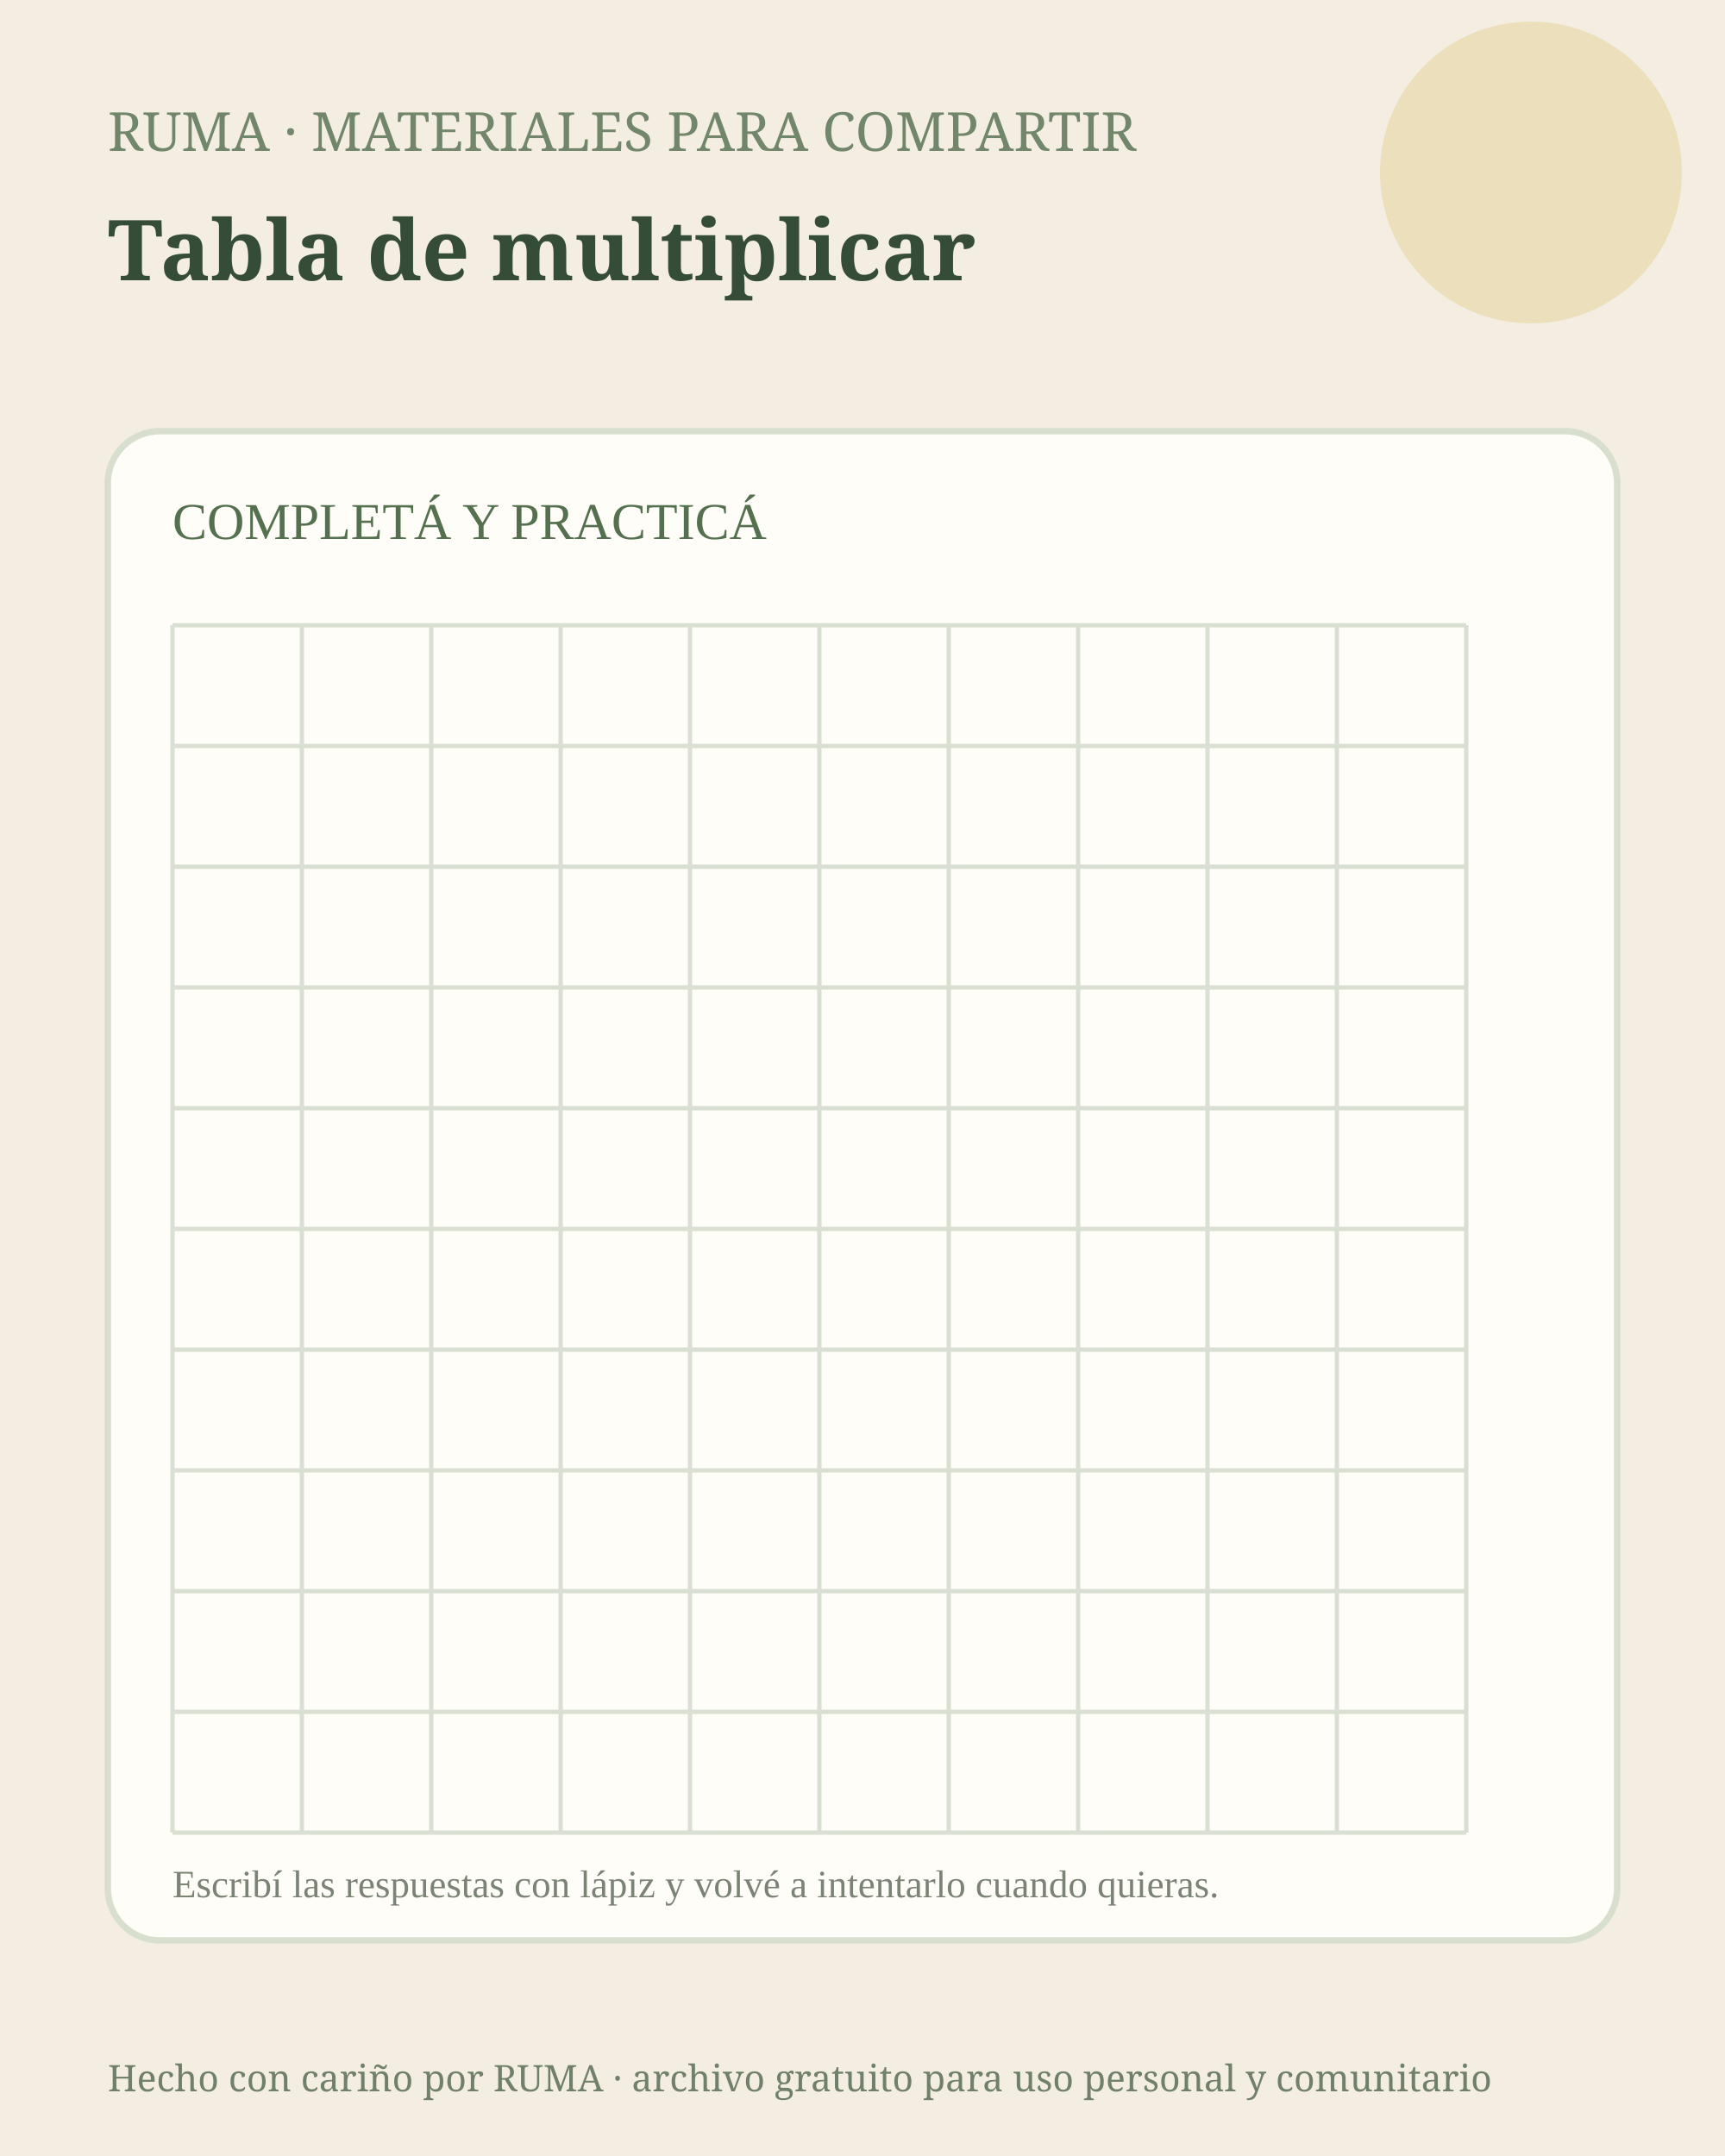
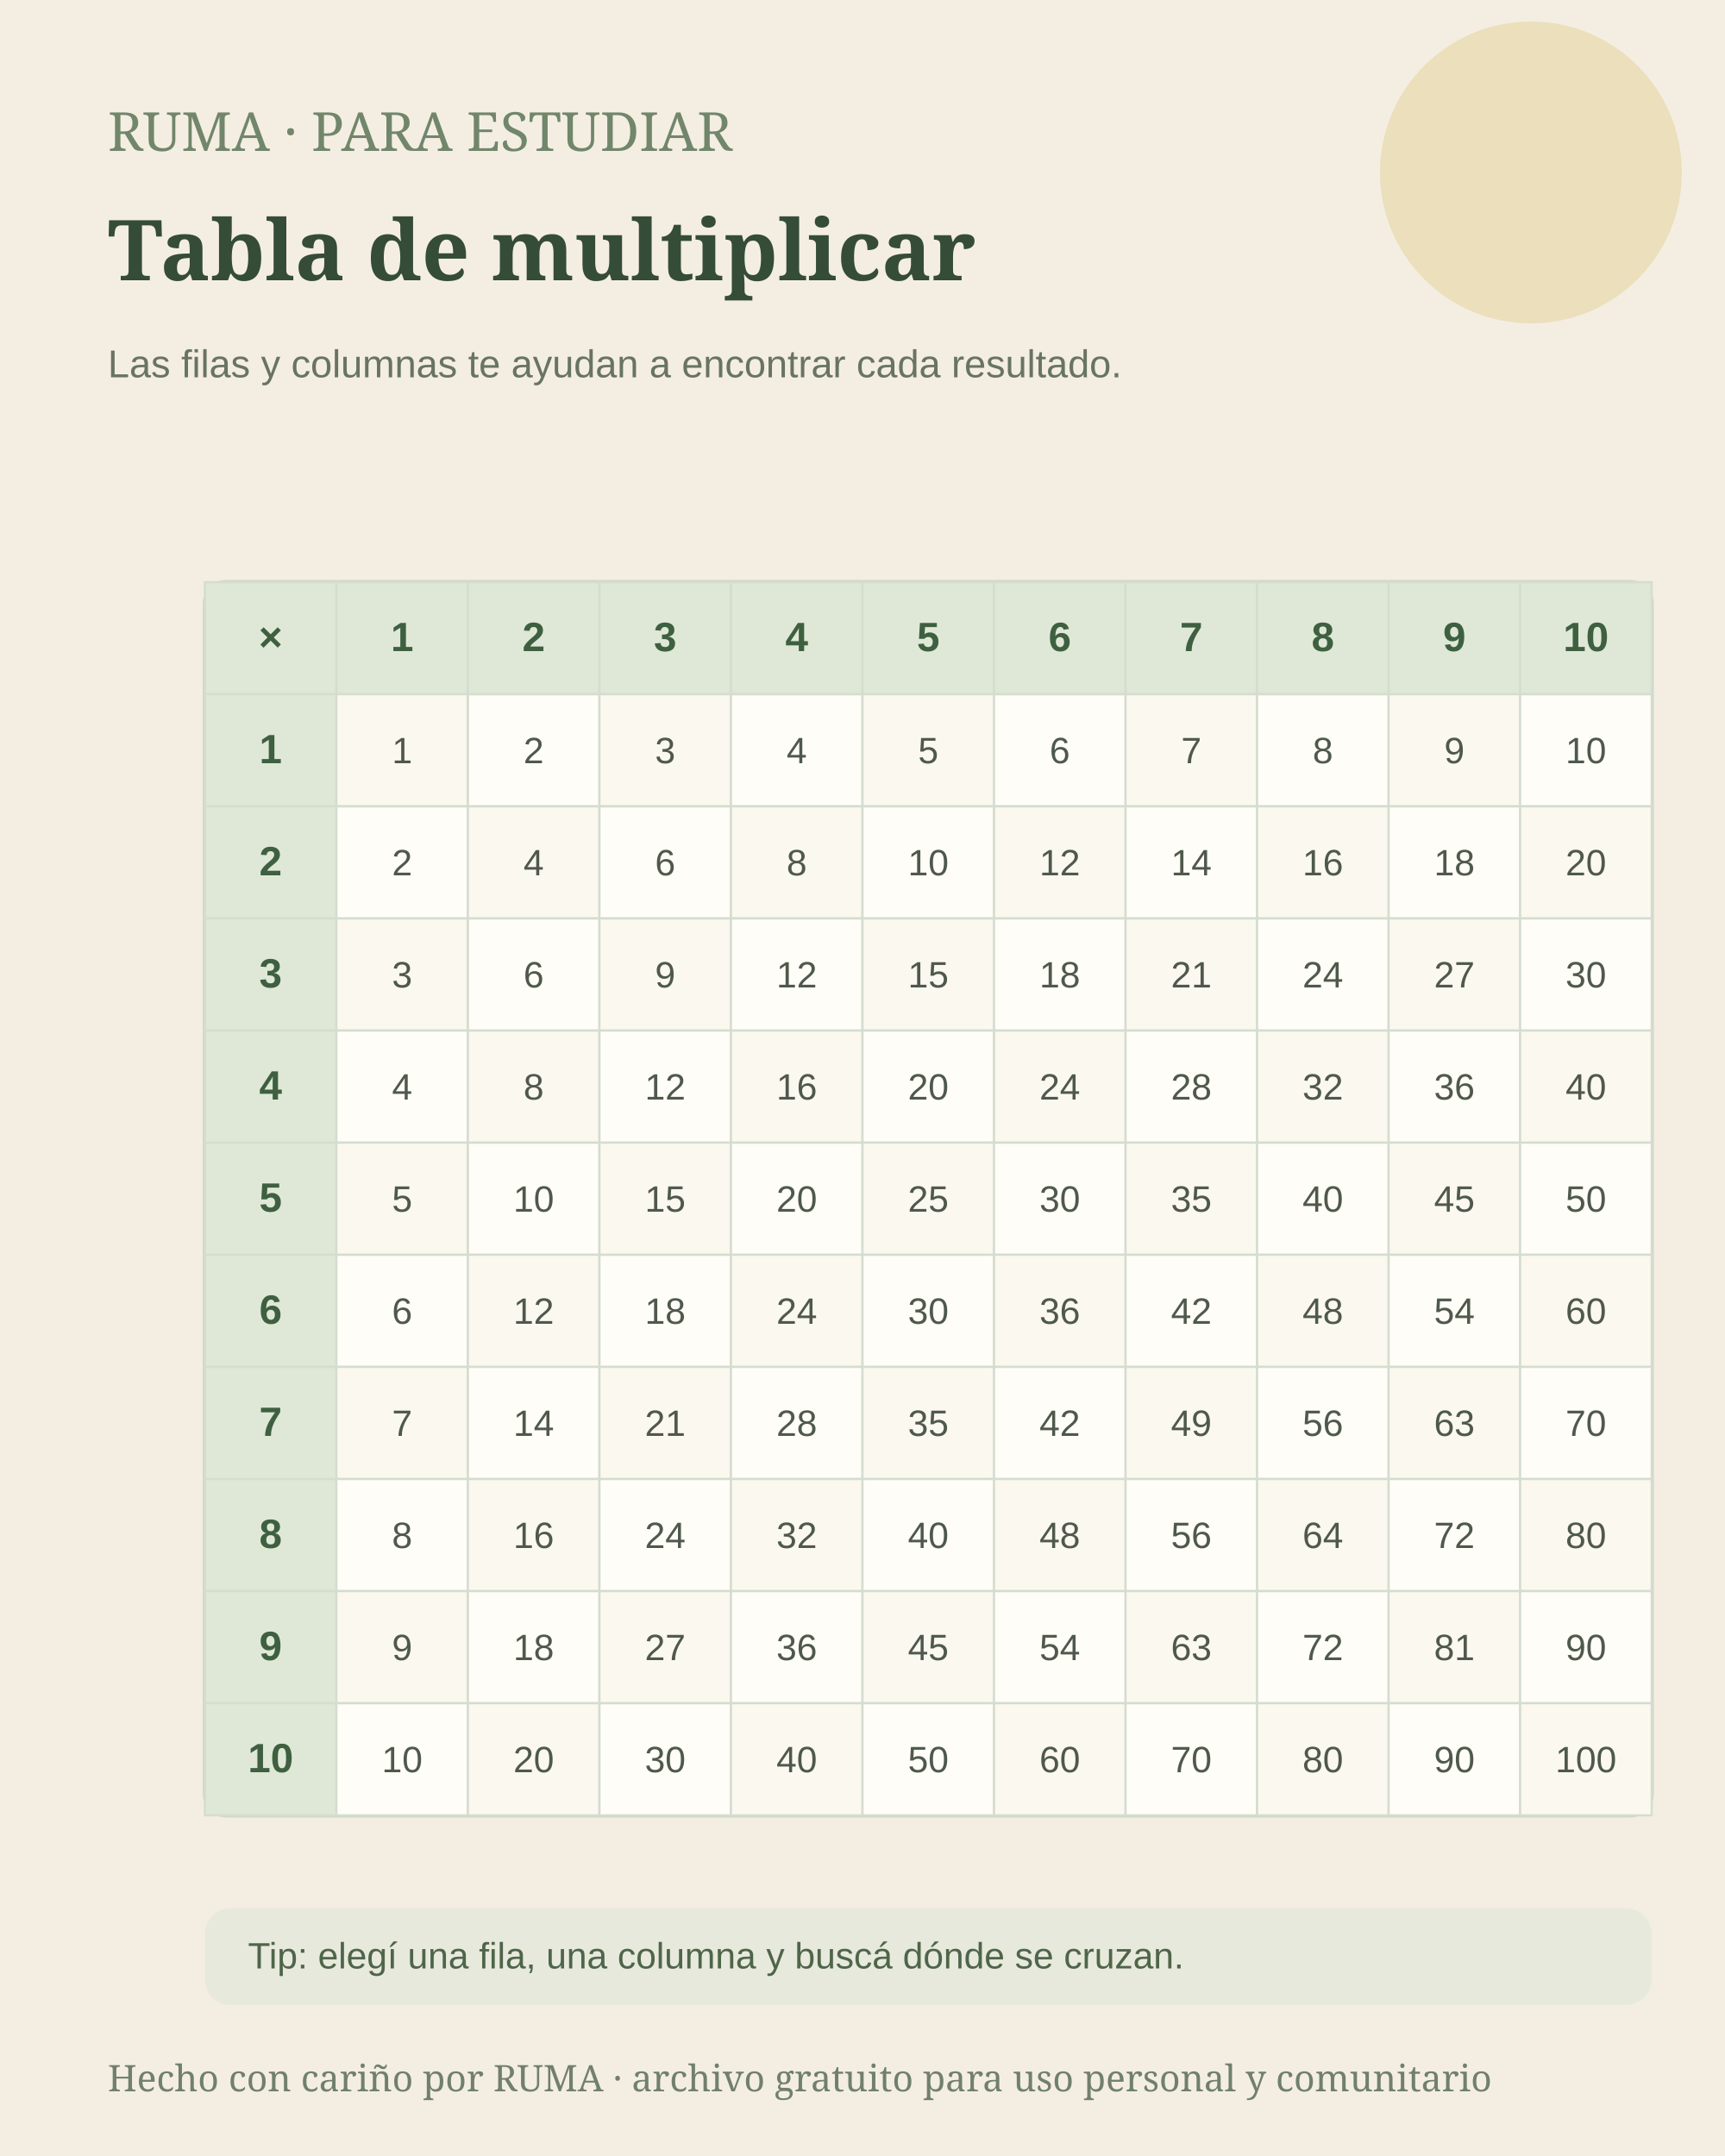
<svg xmlns="http://www.w3.org/2000/svg" width="800" height="1000" viewBox="0 0 800 1000">
  <rect width="800" height="1000" fill="#f4eee2" />
  <circle cx="710" cy="80" r="70" fill="#e7d7a7" opacity=".65" />
-   <text x="50" y="70" font-family="Georgia,serif" font-size="25" fill="#71866b">RUMA · MATERIALES PARA COMPARTIR</text>
+   <text x="50" y="70" font-family="Georgia,serif" font-size="25" fill="#71866b">RUMA · PARA ESTUDIAR</text>
  <text x="50" y="130" font-family="Georgia,serif" font-size="39" font-weight="bold" fill="#354c38">Tabla de multiplicar</text>
-   <rect x="50" y="200" width="700" height="700" rx="24" fill="#fffdf7" stroke="#d8dfce" stroke-width="3" />
-   <text x="80" y="250" font-size="24" fill="#54704f">COMPLETÁ Y PRACTICÁ</text>
-   <g fill="none" stroke="#d9dfd2" stroke-width="2">
-     <line x1="80" y1="290" x2="80" y2="850" />
-     <line x1="140" y1="290" x2="140" y2="850" />
-     <line x1="200" y1="290" x2="200" y2="850" />
-     <line x1="260" y1="290" x2="260" y2="850" />
-     <line x1="320" y1="290" x2="320" y2="850" />
-     <line x1="380" y1="290" x2="380" y2="850" />
-     <line x1="440" y1="290" x2="440" y2="850" />
-     <line x1="500" y1="290" x2="500" y2="850" />
-     <line x1="560" y1="290" x2="560" y2="850" />
-     <line x1="620" y1="290" x2="620" y2="850" />
-     <line x1="680" y1="290" x2="680" y2="850" />
-     <line x1="80" y1="290" x2="680" y2="290" />
-     <line x1="80" y1="346" x2="680" y2="346" />
-     <line x1="80" y1="402" x2="680" y2="402" />
-     <line x1="80" y1="458" x2="680" y2="458" />
-     <line x1="80" y1="514" x2="680" y2="514" />
-     <line x1="80" y1="570" x2="680" y2="570" />
-     <line x1="80" y1="626" x2="680" y2="626" />
-     <line x1="80" y1="682" x2="680" y2="682" />
-     <line x1="80" y1="738" x2="680" y2="738" />
-     <line x1="80" y1="794" x2="680" y2="794" />
-     <line x1="80" y1="850" x2="680" y2="850" />
-   </g>
-   <text x="80" y="880" font-size="18" fill="#7b8375">Escribí las respuestas con lápiz y volvé a intentarlo cuando quieras.</text>
+   <text x="50" y="175" font-family="Arial,sans-serif" font-size="18" fill="#687461">Las filas y columnas te ayudan a encontrar cada resultado.</text>
+   <rect x="95" y="270" width="671" height="572" rx="10" fill="#fffdf8" stroke="#cdd8c5" stroke-width="2" />
+   <rect x="95" y="270" width="61" height="52" fill="#dfe8d7" stroke="#d5ddce" stroke-width="1" />
+   <text x="125.5" y="302" text-anchor="middle" font-family="Arial,sans-serif" font-size="19" font-weight="700" fill="#3e6040">×</text>
+   <rect x="156" y="270" width="61" height="52" fill="#dfe8d7" stroke="#d5ddce" stroke-width="1" />
+   <text x="186.5" y="302" text-anchor="middle" font-family="Arial,sans-serif" font-size="19" font-weight="700" fill="#3e6040">1</text>
+   <rect x="217" y="270" width="61" height="52" fill="#dfe8d7" stroke="#d5ddce" stroke-width="1" />
+   <text x="247.5" y="302" text-anchor="middle" font-family="Arial,sans-serif" font-size="19" font-weight="700" fill="#3e6040">2</text>
+   <rect x="278" y="270" width="61" height="52" fill="#dfe8d7" stroke="#d5ddce" stroke-width="1" />
+   <text x="308.5" y="302" text-anchor="middle" font-family="Arial,sans-serif" font-size="19" font-weight="700" fill="#3e6040">3</text>
+   <rect x="339" y="270" width="61" height="52" fill="#dfe8d7" stroke="#d5ddce" stroke-width="1" />
+   <text x="369.5" y="302" text-anchor="middle" font-family="Arial,sans-serif" font-size="19" font-weight="700" fill="#3e6040">4</text>
+   <rect x="400" y="270" width="61" height="52" fill="#dfe8d7" stroke="#d5ddce" stroke-width="1" />
+   <text x="430.5" y="302" text-anchor="middle" font-family="Arial,sans-serif" font-size="19" font-weight="700" fill="#3e6040">5</text>
+   <rect x="461" y="270" width="61" height="52" fill="#dfe8d7" stroke="#d5ddce" stroke-width="1" />
+   <text x="491.5" y="302" text-anchor="middle" font-family="Arial,sans-serif" font-size="19" font-weight="700" fill="#3e6040">6</text>
+   <rect x="522" y="270" width="61" height="52" fill="#dfe8d7" stroke="#d5ddce" stroke-width="1" />
+   <text x="552.5" y="302" text-anchor="middle" font-family="Arial,sans-serif" font-size="19" font-weight="700" fill="#3e6040">7</text>
+   <rect x="583" y="270" width="61" height="52" fill="#dfe8d7" stroke="#d5ddce" stroke-width="1" />
+   <text x="613.5" y="302" text-anchor="middle" font-family="Arial,sans-serif" font-size="19" font-weight="700" fill="#3e6040">8</text>
+   <rect x="644" y="270" width="61" height="52" fill="#dfe8d7" stroke="#d5ddce" stroke-width="1" />
+   <text x="674.5" y="302" text-anchor="middle" font-family="Arial,sans-serif" font-size="19" font-weight="700" fill="#3e6040">9</text>
+   <rect x="705" y="270" width="61" height="52" fill="#dfe8d7" stroke="#d5ddce" stroke-width="1" />
+   <text x="735.5" y="302" text-anchor="middle" font-family="Arial,sans-serif" font-size="19" font-weight="700" fill="#3e6040">10</text>
+   <rect x="95" y="322" width="61" height="52" fill="#dfe8d7" stroke="#d5ddce" stroke-width="1" />
+   <text x="125.5" y="354" text-anchor="middle" font-family="Arial,sans-serif" font-size="19" font-weight="700" fill="#3e6040">1</text>
+   <rect x="156" y="322" width="61" height="52" fill="#fbf8f0" stroke="#d5ddce" stroke-width="1" />
+   <text x="186.5" y="354" text-anchor="middle" font-family="Arial,sans-serif" font-size="17" font-weight="500" fill="#4f594b">1</text>
+   <rect x="217" y="322" width="61" height="52" fill="#fffdf8" stroke="#d5ddce" stroke-width="1" />
+   <text x="247.5" y="354" text-anchor="middle" font-family="Arial,sans-serif" font-size="17" font-weight="500" fill="#4f594b">2</text>
+   <rect x="278" y="322" width="61" height="52" fill="#fbf8f0" stroke="#d5ddce" stroke-width="1" />
+   <text x="308.5" y="354" text-anchor="middle" font-family="Arial,sans-serif" font-size="17" font-weight="500" fill="#4f594b">3</text>
+   <rect x="339" y="322" width="61" height="52" fill="#fffdf8" stroke="#d5ddce" stroke-width="1" />
+   <text x="369.5" y="354" text-anchor="middle" font-family="Arial,sans-serif" font-size="17" font-weight="500" fill="#4f594b">4</text>
+   <rect x="400" y="322" width="61" height="52" fill="#fbf8f0" stroke="#d5ddce" stroke-width="1" />
+   <text x="430.5" y="354" text-anchor="middle" font-family="Arial,sans-serif" font-size="17" font-weight="500" fill="#4f594b">5</text>
+   <rect x="461" y="322" width="61" height="52" fill="#fffdf8" stroke="#d5ddce" stroke-width="1" />
+   <text x="491.5" y="354" text-anchor="middle" font-family="Arial,sans-serif" font-size="17" font-weight="500" fill="#4f594b">6</text>
+   <rect x="522" y="322" width="61" height="52" fill="#fbf8f0" stroke="#d5ddce" stroke-width="1" />
+   <text x="552.5" y="354" text-anchor="middle" font-family="Arial,sans-serif" font-size="17" font-weight="500" fill="#4f594b">7</text>
+   <rect x="583" y="322" width="61" height="52" fill="#fffdf8" stroke="#d5ddce" stroke-width="1" />
+   <text x="613.5" y="354" text-anchor="middle" font-family="Arial,sans-serif" font-size="17" font-weight="500" fill="#4f594b">8</text>
+   <rect x="644" y="322" width="61" height="52" fill="#fbf8f0" stroke="#d5ddce" stroke-width="1" />
+   <text x="674.5" y="354" text-anchor="middle" font-family="Arial,sans-serif" font-size="17" font-weight="500" fill="#4f594b">9</text>
+   <rect x="705" y="322" width="61" height="52" fill="#fffdf8" stroke="#d5ddce" stroke-width="1" />
+   <text x="735.5" y="354" text-anchor="middle" font-family="Arial,sans-serif" font-size="17" font-weight="500" fill="#4f594b">10</text>
+   <rect x="95" y="374" width="61" height="52" fill="#dfe8d7" stroke="#d5ddce" stroke-width="1" />
+   <text x="125.5" y="406" text-anchor="middle" font-family="Arial,sans-serif" font-size="19" font-weight="700" fill="#3e6040">2</text>
+   <rect x="156" y="374" width="61" height="52" fill="#fffdf8" stroke="#d5ddce" stroke-width="1" />
+   <text x="186.5" y="406" text-anchor="middle" font-family="Arial,sans-serif" font-size="17" font-weight="500" fill="#4f594b">2</text>
+   <rect x="217" y="374" width="61" height="52" fill="#fbf8f0" stroke="#d5ddce" stroke-width="1" />
+   <text x="247.5" y="406" text-anchor="middle" font-family="Arial,sans-serif" font-size="17" font-weight="500" fill="#4f594b">4</text>
+   <rect x="278" y="374" width="61" height="52" fill="#fffdf8" stroke="#d5ddce" stroke-width="1" />
+   <text x="308.5" y="406" text-anchor="middle" font-family="Arial,sans-serif" font-size="17" font-weight="500" fill="#4f594b">6</text>
+   <rect x="339" y="374" width="61" height="52" fill="#fbf8f0" stroke="#d5ddce" stroke-width="1" />
+   <text x="369.5" y="406" text-anchor="middle" font-family="Arial,sans-serif" font-size="17" font-weight="500" fill="#4f594b">8</text>
+   <rect x="400" y="374" width="61" height="52" fill="#fffdf8" stroke="#d5ddce" stroke-width="1" />
+   <text x="430.5" y="406" text-anchor="middle" font-family="Arial,sans-serif" font-size="17" font-weight="500" fill="#4f594b">10</text>
+   <rect x="461" y="374" width="61" height="52" fill="#fbf8f0" stroke="#d5ddce" stroke-width="1" />
+   <text x="491.5" y="406" text-anchor="middle" font-family="Arial,sans-serif" font-size="17" font-weight="500" fill="#4f594b">12</text>
+   <rect x="522" y="374" width="61" height="52" fill="#fffdf8" stroke="#d5ddce" stroke-width="1" />
+   <text x="552.5" y="406" text-anchor="middle" font-family="Arial,sans-serif" font-size="17" font-weight="500" fill="#4f594b">14</text>
+   <rect x="583" y="374" width="61" height="52" fill="#fbf8f0" stroke="#d5ddce" stroke-width="1" />
+   <text x="613.5" y="406" text-anchor="middle" font-family="Arial,sans-serif" font-size="17" font-weight="500" fill="#4f594b">16</text>
+   <rect x="644" y="374" width="61" height="52" fill="#fffdf8" stroke="#d5ddce" stroke-width="1" />
+   <text x="674.5" y="406" text-anchor="middle" font-family="Arial,sans-serif" font-size="17" font-weight="500" fill="#4f594b">18</text>
+   <rect x="705" y="374" width="61" height="52" fill="#fbf8f0" stroke="#d5ddce" stroke-width="1" />
+   <text x="735.5" y="406" text-anchor="middle" font-family="Arial,sans-serif" font-size="17" font-weight="500" fill="#4f594b">20</text>
+   <rect x="95" y="426" width="61" height="52" fill="#dfe8d7" stroke="#d5ddce" stroke-width="1" />
+   <text x="125.5" y="458" text-anchor="middle" font-family="Arial,sans-serif" font-size="19" font-weight="700" fill="#3e6040">3</text>
+   <rect x="156" y="426" width="61" height="52" fill="#fbf8f0" stroke="#d5ddce" stroke-width="1" />
+   <text x="186.5" y="458" text-anchor="middle" font-family="Arial,sans-serif" font-size="17" font-weight="500" fill="#4f594b">3</text>
+   <rect x="217" y="426" width="61" height="52" fill="#fffdf8" stroke="#d5ddce" stroke-width="1" />
+   <text x="247.5" y="458" text-anchor="middle" font-family="Arial,sans-serif" font-size="17" font-weight="500" fill="#4f594b">6</text>
+   <rect x="278" y="426" width="61" height="52" fill="#fbf8f0" stroke="#d5ddce" stroke-width="1" />
+   <text x="308.5" y="458" text-anchor="middle" font-family="Arial,sans-serif" font-size="17" font-weight="500" fill="#4f594b">9</text>
+   <rect x="339" y="426" width="61" height="52" fill="#fffdf8" stroke="#d5ddce" stroke-width="1" />
+   <text x="369.5" y="458" text-anchor="middle" font-family="Arial,sans-serif" font-size="17" font-weight="500" fill="#4f594b">12</text>
+   <rect x="400" y="426" width="61" height="52" fill="#fbf8f0" stroke="#d5ddce" stroke-width="1" />
+   <text x="430.5" y="458" text-anchor="middle" font-family="Arial,sans-serif" font-size="17" font-weight="500" fill="#4f594b">15</text>
+   <rect x="461" y="426" width="61" height="52" fill="#fffdf8" stroke="#d5ddce" stroke-width="1" />
+   <text x="491.5" y="458" text-anchor="middle" font-family="Arial,sans-serif" font-size="17" font-weight="500" fill="#4f594b">18</text>
+   <rect x="522" y="426" width="61" height="52" fill="#fbf8f0" stroke="#d5ddce" stroke-width="1" />
+   <text x="552.5" y="458" text-anchor="middle" font-family="Arial,sans-serif" font-size="17" font-weight="500" fill="#4f594b">21</text>
+   <rect x="583" y="426" width="61" height="52" fill="#fffdf8" stroke="#d5ddce" stroke-width="1" />
+   <text x="613.5" y="458" text-anchor="middle" font-family="Arial,sans-serif" font-size="17" font-weight="500" fill="#4f594b">24</text>
+   <rect x="644" y="426" width="61" height="52" fill="#fbf8f0" stroke="#d5ddce" stroke-width="1" />
+   <text x="674.5" y="458" text-anchor="middle" font-family="Arial,sans-serif" font-size="17" font-weight="500" fill="#4f594b">27</text>
+   <rect x="705" y="426" width="61" height="52" fill="#fffdf8" stroke="#d5ddce" stroke-width="1" />
+   <text x="735.5" y="458" text-anchor="middle" font-family="Arial,sans-serif" font-size="17" font-weight="500" fill="#4f594b">30</text>
+   <rect x="95" y="478" width="61" height="52" fill="#dfe8d7" stroke="#d5ddce" stroke-width="1" />
+   <text x="125.5" y="510" text-anchor="middle" font-family="Arial,sans-serif" font-size="19" font-weight="700" fill="#3e6040">4</text>
+   <rect x="156" y="478" width="61" height="52" fill="#fffdf8" stroke="#d5ddce" stroke-width="1" />
+   <text x="186.5" y="510" text-anchor="middle" font-family="Arial,sans-serif" font-size="17" font-weight="500" fill="#4f594b">4</text>
+   <rect x="217" y="478" width="61" height="52" fill="#fbf8f0" stroke="#d5ddce" stroke-width="1" />
+   <text x="247.5" y="510" text-anchor="middle" font-family="Arial,sans-serif" font-size="17" font-weight="500" fill="#4f594b">8</text>
+   <rect x="278" y="478" width="61" height="52" fill="#fffdf8" stroke="#d5ddce" stroke-width="1" />
+   <text x="308.5" y="510" text-anchor="middle" font-family="Arial,sans-serif" font-size="17" font-weight="500" fill="#4f594b">12</text>
+   <rect x="339" y="478" width="61" height="52" fill="#fbf8f0" stroke="#d5ddce" stroke-width="1" />
+   <text x="369.5" y="510" text-anchor="middle" font-family="Arial,sans-serif" font-size="17" font-weight="500" fill="#4f594b">16</text>
+   <rect x="400" y="478" width="61" height="52" fill="#fffdf8" stroke="#d5ddce" stroke-width="1" />
+   <text x="430.5" y="510" text-anchor="middle" font-family="Arial,sans-serif" font-size="17" font-weight="500" fill="#4f594b">20</text>
+   <rect x="461" y="478" width="61" height="52" fill="#fbf8f0" stroke="#d5ddce" stroke-width="1" />
+   <text x="491.5" y="510" text-anchor="middle" font-family="Arial,sans-serif" font-size="17" font-weight="500" fill="#4f594b">24</text>
+   <rect x="522" y="478" width="61" height="52" fill="#fffdf8" stroke="#d5ddce" stroke-width="1" />
+   <text x="552.5" y="510" text-anchor="middle" font-family="Arial,sans-serif" font-size="17" font-weight="500" fill="#4f594b">28</text>
+   <rect x="583" y="478" width="61" height="52" fill="#fbf8f0" stroke="#d5ddce" stroke-width="1" />
+   <text x="613.5" y="510" text-anchor="middle" font-family="Arial,sans-serif" font-size="17" font-weight="500" fill="#4f594b">32</text>
+   <rect x="644" y="478" width="61" height="52" fill="#fffdf8" stroke="#d5ddce" stroke-width="1" />
+   <text x="674.5" y="510" text-anchor="middle" font-family="Arial,sans-serif" font-size="17" font-weight="500" fill="#4f594b">36</text>
+   <rect x="705" y="478" width="61" height="52" fill="#fbf8f0" stroke="#d5ddce" stroke-width="1" />
+   <text x="735.5" y="510" text-anchor="middle" font-family="Arial,sans-serif" font-size="17" font-weight="500" fill="#4f594b">40</text>
+   <rect x="95" y="530" width="61" height="52" fill="#dfe8d7" stroke="#d5ddce" stroke-width="1" />
+   <text x="125.5" y="562" text-anchor="middle" font-family="Arial,sans-serif" font-size="19" font-weight="700" fill="#3e6040">5</text>
+   <rect x="156" y="530" width="61" height="52" fill="#fbf8f0" stroke="#d5ddce" stroke-width="1" />
+   <text x="186.5" y="562" text-anchor="middle" font-family="Arial,sans-serif" font-size="17" font-weight="500" fill="#4f594b">5</text>
+   <rect x="217" y="530" width="61" height="52" fill="#fffdf8" stroke="#d5ddce" stroke-width="1" />
+   <text x="247.5" y="562" text-anchor="middle" font-family="Arial,sans-serif" font-size="17" font-weight="500" fill="#4f594b">10</text>
+   <rect x="278" y="530" width="61" height="52" fill="#fbf8f0" stroke="#d5ddce" stroke-width="1" />
+   <text x="308.5" y="562" text-anchor="middle" font-family="Arial,sans-serif" font-size="17" font-weight="500" fill="#4f594b">15</text>
+   <rect x="339" y="530" width="61" height="52" fill="#fffdf8" stroke="#d5ddce" stroke-width="1" />
+   <text x="369.5" y="562" text-anchor="middle" font-family="Arial,sans-serif" font-size="17" font-weight="500" fill="#4f594b">20</text>
+   <rect x="400" y="530" width="61" height="52" fill="#fbf8f0" stroke="#d5ddce" stroke-width="1" />
+   <text x="430.5" y="562" text-anchor="middle" font-family="Arial,sans-serif" font-size="17" font-weight="500" fill="#4f594b">25</text>
+   <rect x="461" y="530" width="61" height="52" fill="#fffdf8" stroke="#d5ddce" stroke-width="1" />
+   <text x="491.5" y="562" text-anchor="middle" font-family="Arial,sans-serif" font-size="17" font-weight="500" fill="#4f594b">30</text>
+   <rect x="522" y="530" width="61" height="52" fill="#fbf8f0" stroke="#d5ddce" stroke-width="1" />
+   <text x="552.5" y="562" text-anchor="middle" font-family="Arial,sans-serif" font-size="17" font-weight="500" fill="#4f594b">35</text>
+   <rect x="583" y="530" width="61" height="52" fill="#fffdf8" stroke="#d5ddce" stroke-width="1" />
+   <text x="613.5" y="562" text-anchor="middle" font-family="Arial,sans-serif" font-size="17" font-weight="500" fill="#4f594b">40</text>
+   <rect x="644" y="530" width="61" height="52" fill="#fbf8f0" stroke="#d5ddce" stroke-width="1" />
+   <text x="674.5" y="562" text-anchor="middle" font-family="Arial,sans-serif" font-size="17" font-weight="500" fill="#4f594b">45</text>
+   <rect x="705" y="530" width="61" height="52" fill="#fffdf8" stroke="#d5ddce" stroke-width="1" />
+   <text x="735.5" y="562" text-anchor="middle" font-family="Arial,sans-serif" font-size="17" font-weight="500" fill="#4f594b">50</text>
+   <rect x="95" y="582" width="61" height="52" fill="#dfe8d7" stroke="#d5ddce" stroke-width="1" />
+   <text x="125.5" y="614" text-anchor="middle" font-family="Arial,sans-serif" font-size="19" font-weight="700" fill="#3e6040">6</text>
+   <rect x="156" y="582" width="61" height="52" fill="#fffdf8" stroke="#d5ddce" stroke-width="1" />
+   <text x="186.5" y="614" text-anchor="middle" font-family="Arial,sans-serif" font-size="17" font-weight="500" fill="#4f594b">6</text>
+   <rect x="217" y="582" width="61" height="52" fill="#fbf8f0" stroke="#d5ddce" stroke-width="1" />
+   <text x="247.5" y="614" text-anchor="middle" font-family="Arial,sans-serif" font-size="17" font-weight="500" fill="#4f594b">12</text>
+   <rect x="278" y="582" width="61" height="52" fill="#fffdf8" stroke="#d5ddce" stroke-width="1" />
+   <text x="308.5" y="614" text-anchor="middle" font-family="Arial,sans-serif" font-size="17" font-weight="500" fill="#4f594b">18</text>
+   <rect x="339" y="582" width="61" height="52" fill="#fbf8f0" stroke="#d5ddce" stroke-width="1" />
+   <text x="369.5" y="614" text-anchor="middle" font-family="Arial,sans-serif" font-size="17" font-weight="500" fill="#4f594b">24</text>
+   <rect x="400" y="582" width="61" height="52" fill="#fffdf8" stroke="#d5ddce" stroke-width="1" />
+   <text x="430.5" y="614" text-anchor="middle" font-family="Arial,sans-serif" font-size="17" font-weight="500" fill="#4f594b">30</text>
+   <rect x="461" y="582" width="61" height="52" fill="#fbf8f0" stroke="#d5ddce" stroke-width="1" />
+   <text x="491.5" y="614" text-anchor="middle" font-family="Arial,sans-serif" font-size="17" font-weight="500" fill="#4f594b">36</text>
+   <rect x="522" y="582" width="61" height="52" fill="#fffdf8" stroke="#d5ddce" stroke-width="1" />
+   <text x="552.5" y="614" text-anchor="middle" font-family="Arial,sans-serif" font-size="17" font-weight="500" fill="#4f594b">42</text>
+   <rect x="583" y="582" width="61" height="52" fill="#fbf8f0" stroke="#d5ddce" stroke-width="1" />
+   <text x="613.5" y="614" text-anchor="middle" font-family="Arial,sans-serif" font-size="17" font-weight="500" fill="#4f594b">48</text>
+   <rect x="644" y="582" width="61" height="52" fill="#fffdf8" stroke="#d5ddce" stroke-width="1" />
+   <text x="674.5" y="614" text-anchor="middle" font-family="Arial,sans-serif" font-size="17" font-weight="500" fill="#4f594b">54</text>
+   <rect x="705" y="582" width="61" height="52" fill="#fbf8f0" stroke="#d5ddce" stroke-width="1" />
+   <text x="735.5" y="614" text-anchor="middle" font-family="Arial,sans-serif" font-size="17" font-weight="500" fill="#4f594b">60</text>
+   <rect x="95" y="634" width="61" height="52" fill="#dfe8d7" stroke="#d5ddce" stroke-width="1" />
+   <text x="125.5" y="666" text-anchor="middle" font-family="Arial,sans-serif" font-size="19" font-weight="700" fill="#3e6040">7</text>
+   <rect x="156" y="634" width="61" height="52" fill="#fbf8f0" stroke="#d5ddce" stroke-width="1" />
+   <text x="186.5" y="666" text-anchor="middle" font-family="Arial,sans-serif" font-size="17" font-weight="500" fill="#4f594b">7</text>
+   <rect x="217" y="634" width="61" height="52" fill="#fffdf8" stroke="#d5ddce" stroke-width="1" />
+   <text x="247.5" y="666" text-anchor="middle" font-family="Arial,sans-serif" font-size="17" font-weight="500" fill="#4f594b">14</text>
+   <rect x="278" y="634" width="61" height="52" fill="#fbf8f0" stroke="#d5ddce" stroke-width="1" />
+   <text x="308.5" y="666" text-anchor="middle" font-family="Arial,sans-serif" font-size="17" font-weight="500" fill="#4f594b">21</text>
+   <rect x="339" y="634" width="61" height="52" fill="#fffdf8" stroke="#d5ddce" stroke-width="1" />
+   <text x="369.5" y="666" text-anchor="middle" font-family="Arial,sans-serif" font-size="17" font-weight="500" fill="#4f594b">28</text>
+   <rect x="400" y="634" width="61" height="52" fill="#fbf8f0" stroke="#d5ddce" stroke-width="1" />
+   <text x="430.5" y="666" text-anchor="middle" font-family="Arial,sans-serif" font-size="17" font-weight="500" fill="#4f594b">35</text>
+   <rect x="461" y="634" width="61" height="52" fill="#fffdf8" stroke="#d5ddce" stroke-width="1" />
+   <text x="491.5" y="666" text-anchor="middle" font-family="Arial,sans-serif" font-size="17" font-weight="500" fill="#4f594b">42</text>
+   <rect x="522" y="634" width="61" height="52" fill="#fbf8f0" stroke="#d5ddce" stroke-width="1" />
+   <text x="552.5" y="666" text-anchor="middle" font-family="Arial,sans-serif" font-size="17" font-weight="500" fill="#4f594b">49</text>
+   <rect x="583" y="634" width="61" height="52" fill="#fffdf8" stroke="#d5ddce" stroke-width="1" />
+   <text x="613.5" y="666" text-anchor="middle" font-family="Arial,sans-serif" font-size="17" font-weight="500" fill="#4f594b">56</text>
+   <rect x="644" y="634" width="61" height="52" fill="#fbf8f0" stroke="#d5ddce" stroke-width="1" />
+   <text x="674.5" y="666" text-anchor="middle" font-family="Arial,sans-serif" font-size="17" font-weight="500" fill="#4f594b">63</text>
+   <rect x="705" y="634" width="61" height="52" fill="#fffdf8" stroke="#d5ddce" stroke-width="1" />
+   <text x="735.5" y="666" text-anchor="middle" font-family="Arial,sans-serif" font-size="17" font-weight="500" fill="#4f594b">70</text>
+   <rect x="95" y="686" width="61" height="52" fill="#dfe8d7" stroke="#d5ddce" stroke-width="1" />
+   <text x="125.5" y="718" text-anchor="middle" font-family="Arial,sans-serif" font-size="19" font-weight="700" fill="#3e6040">8</text>
+   <rect x="156" y="686" width="61" height="52" fill="#fffdf8" stroke="#d5ddce" stroke-width="1" />
+   <text x="186.5" y="718" text-anchor="middle" font-family="Arial,sans-serif" font-size="17" font-weight="500" fill="#4f594b">8</text>
+   <rect x="217" y="686" width="61" height="52" fill="#fbf8f0" stroke="#d5ddce" stroke-width="1" />
+   <text x="247.5" y="718" text-anchor="middle" font-family="Arial,sans-serif" font-size="17" font-weight="500" fill="#4f594b">16</text>
+   <rect x="278" y="686" width="61" height="52" fill="#fffdf8" stroke="#d5ddce" stroke-width="1" />
+   <text x="308.5" y="718" text-anchor="middle" font-family="Arial,sans-serif" font-size="17" font-weight="500" fill="#4f594b">24</text>
+   <rect x="339" y="686" width="61" height="52" fill="#fbf8f0" stroke="#d5ddce" stroke-width="1" />
+   <text x="369.5" y="718" text-anchor="middle" font-family="Arial,sans-serif" font-size="17" font-weight="500" fill="#4f594b">32</text>
+   <rect x="400" y="686" width="61" height="52" fill="#fffdf8" stroke="#d5ddce" stroke-width="1" />
+   <text x="430.5" y="718" text-anchor="middle" font-family="Arial,sans-serif" font-size="17" font-weight="500" fill="#4f594b">40</text>
+   <rect x="461" y="686" width="61" height="52" fill="#fbf8f0" stroke="#d5ddce" stroke-width="1" />
+   <text x="491.5" y="718" text-anchor="middle" font-family="Arial,sans-serif" font-size="17" font-weight="500" fill="#4f594b">48</text>
+   <rect x="522" y="686" width="61" height="52" fill="#fffdf8" stroke="#d5ddce" stroke-width="1" />
+   <text x="552.5" y="718" text-anchor="middle" font-family="Arial,sans-serif" font-size="17" font-weight="500" fill="#4f594b">56</text>
+   <rect x="583" y="686" width="61" height="52" fill="#fbf8f0" stroke="#d5ddce" stroke-width="1" />
+   <text x="613.5" y="718" text-anchor="middle" font-family="Arial,sans-serif" font-size="17" font-weight="500" fill="#4f594b">64</text>
+   <rect x="644" y="686" width="61" height="52" fill="#fffdf8" stroke="#d5ddce" stroke-width="1" />
+   <text x="674.5" y="718" text-anchor="middle" font-family="Arial,sans-serif" font-size="17" font-weight="500" fill="#4f594b">72</text>
+   <rect x="705" y="686" width="61" height="52" fill="#fbf8f0" stroke="#d5ddce" stroke-width="1" />
+   <text x="735.5" y="718" text-anchor="middle" font-family="Arial,sans-serif" font-size="17" font-weight="500" fill="#4f594b">80</text>
+   <rect x="95" y="738" width="61" height="52" fill="#dfe8d7" stroke="#d5ddce" stroke-width="1" />
+   <text x="125.5" y="770" text-anchor="middle" font-family="Arial,sans-serif" font-size="19" font-weight="700" fill="#3e6040">9</text>
+   <rect x="156" y="738" width="61" height="52" fill="#fbf8f0" stroke="#d5ddce" stroke-width="1" />
+   <text x="186.5" y="770" text-anchor="middle" font-family="Arial,sans-serif" font-size="17" font-weight="500" fill="#4f594b">9</text>
+   <rect x="217" y="738" width="61" height="52" fill="#fffdf8" stroke="#d5ddce" stroke-width="1" />
+   <text x="247.5" y="770" text-anchor="middle" font-family="Arial,sans-serif" font-size="17" font-weight="500" fill="#4f594b">18</text>
+   <rect x="278" y="738" width="61" height="52" fill="#fbf8f0" stroke="#d5ddce" stroke-width="1" />
+   <text x="308.5" y="770" text-anchor="middle" font-family="Arial,sans-serif" font-size="17" font-weight="500" fill="#4f594b">27</text>
+   <rect x="339" y="738" width="61" height="52" fill="#fffdf8" stroke="#d5ddce" stroke-width="1" />
+   <text x="369.5" y="770" text-anchor="middle" font-family="Arial,sans-serif" font-size="17" font-weight="500" fill="#4f594b">36</text>
+   <rect x="400" y="738" width="61" height="52" fill="#fbf8f0" stroke="#d5ddce" stroke-width="1" />
+   <text x="430.5" y="770" text-anchor="middle" font-family="Arial,sans-serif" font-size="17" font-weight="500" fill="#4f594b">45</text>
+   <rect x="461" y="738" width="61" height="52" fill="#fffdf8" stroke="#d5ddce" stroke-width="1" />
+   <text x="491.5" y="770" text-anchor="middle" font-family="Arial,sans-serif" font-size="17" font-weight="500" fill="#4f594b">54</text>
+   <rect x="522" y="738" width="61" height="52" fill="#fbf8f0" stroke="#d5ddce" stroke-width="1" />
+   <text x="552.5" y="770" text-anchor="middle" font-family="Arial,sans-serif" font-size="17" font-weight="500" fill="#4f594b">63</text>
+   <rect x="583" y="738" width="61" height="52" fill="#fffdf8" stroke="#d5ddce" stroke-width="1" />
+   <text x="613.5" y="770" text-anchor="middle" font-family="Arial,sans-serif" font-size="17" font-weight="500" fill="#4f594b">72</text>
+   <rect x="644" y="738" width="61" height="52" fill="#fbf8f0" stroke="#d5ddce" stroke-width="1" />
+   <text x="674.5" y="770" text-anchor="middle" font-family="Arial,sans-serif" font-size="17" font-weight="500" fill="#4f594b">81</text>
+   <rect x="705" y="738" width="61" height="52" fill="#fffdf8" stroke="#d5ddce" stroke-width="1" />
+   <text x="735.5" y="770" text-anchor="middle" font-family="Arial,sans-serif" font-size="17" font-weight="500" fill="#4f594b">90</text>
+   <rect x="95" y="790" width="61" height="52" fill="#dfe8d7" stroke="#d5ddce" stroke-width="1" />
+   <text x="125.5" y="822" text-anchor="middle" font-family="Arial,sans-serif" font-size="19" font-weight="700" fill="#3e6040">10</text>
+   <rect x="156" y="790" width="61" height="52" fill="#fffdf8" stroke="#d5ddce" stroke-width="1" />
+   <text x="186.5" y="822" text-anchor="middle" font-family="Arial,sans-serif" font-size="17" font-weight="500" fill="#4f594b">10</text>
+   <rect x="217" y="790" width="61" height="52" fill="#fbf8f0" stroke="#d5ddce" stroke-width="1" />
+   <text x="247.5" y="822" text-anchor="middle" font-family="Arial,sans-serif" font-size="17" font-weight="500" fill="#4f594b">20</text>
+   <rect x="278" y="790" width="61" height="52" fill="#fffdf8" stroke="#d5ddce" stroke-width="1" />
+   <text x="308.5" y="822" text-anchor="middle" font-family="Arial,sans-serif" font-size="17" font-weight="500" fill="#4f594b">30</text>
+   <rect x="339" y="790" width="61" height="52" fill="#fbf8f0" stroke="#d5ddce" stroke-width="1" />
+   <text x="369.5" y="822" text-anchor="middle" font-family="Arial,sans-serif" font-size="17" font-weight="500" fill="#4f594b">40</text>
+   <rect x="400" y="790" width="61" height="52" fill="#fffdf8" stroke="#d5ddce" stroke-width="1" />
+   <text x="430.5" y="822" text-anchor="middle" font-family="Arial,sans-serif" font-size="17" font-weight="500" fill="#4f594b">50</text>
+   <rect x="461" y="790" width="61" height="52" fill="#fbf8f0" stroke="#d5ddce" stroke-width="1" />
+   <text x="491.5" y="822" text-anchor="middle" font-family="Arial,sans-serif" font-size="17" font-weight="500" fill="#4f594b">60</text>
+   <rect x="522" y="790" width="61" height="52" fill="#fffdf8" stroke="#d5ddce" stroke-width="1" />
+   <text x="552.5" y="822" text-anchor="middle" font-family="Arial,sans-serif" font-size="17" font-weight="500" fill="#4f594b">70</text>
+   <rect x="583" y="790" width="61" height="52" fill="#fbf8f0" stroke="#d5ddce" stroke-width="1" />
+   <text x="613.5" y="822" text-anchor="middle" font-family="Arial,sans-serif" font-size="17" font-weight="500" fill="#4f594b">80</text>
+   <rect x="644" y="790" width="61" height="52" fill="#fffdf8" stroke="#d5ddce" stroke-width="1" />
+   <text x="674.5" y="822" text-anchor="middle" font-family="Arial,sans-serif" font-size="17" font-weight="500" fill="#4f594b">90</text>
+   <rect x="705" y="790" width="61" height="52" fill="#fbf8f0" stroke="#d5ddce" stroke-width="1" />
+   <text x="735.5" y="822" text-anchor="middle" font-family="Arial,sans-serif" font-size="17" font-weight="500" fill="#4f594b">100</text>
+   <rect x="95" y="885" width="671" height="45" rx="12" fill="#e7e9dc" />
+   <text x="115" y="913" font-family="Arial,sans-serif" font-size="17" fill="#4f6549">Tip: elegí una fila, una columna y buscá dónde se cruzan.</text>
  <text x="50" y="970" font-family="Georgia,serif" font-size="17" fill="#71806a">Hecho con cariño por RUMA · archivo gratuito para uso personal y comunitario</text>
</svg>
